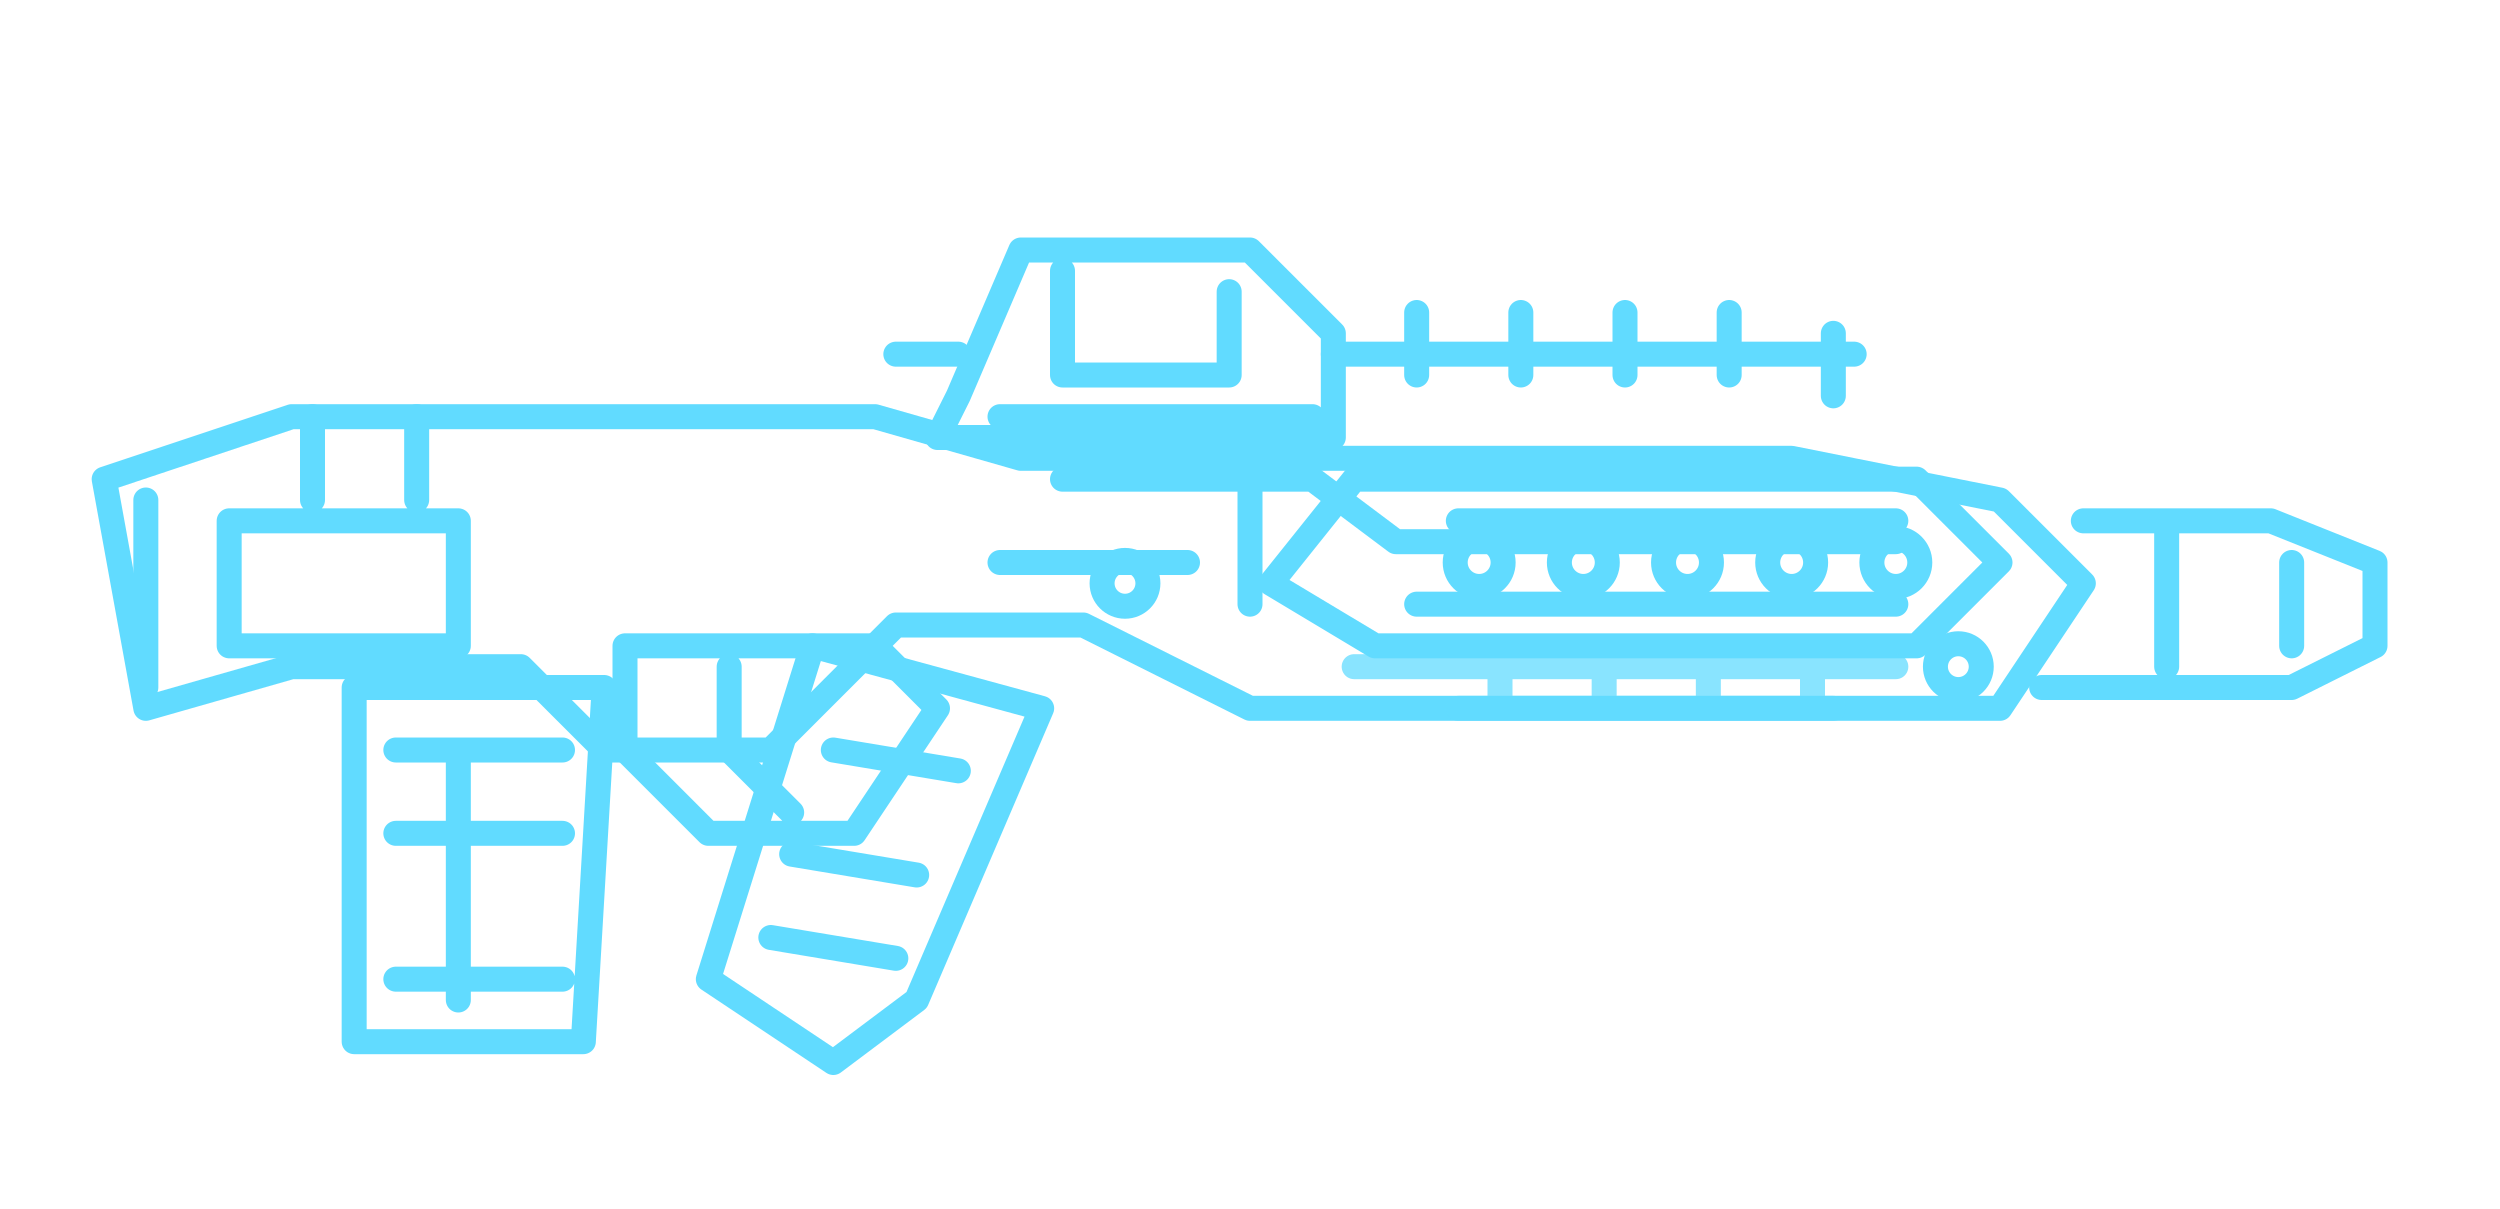
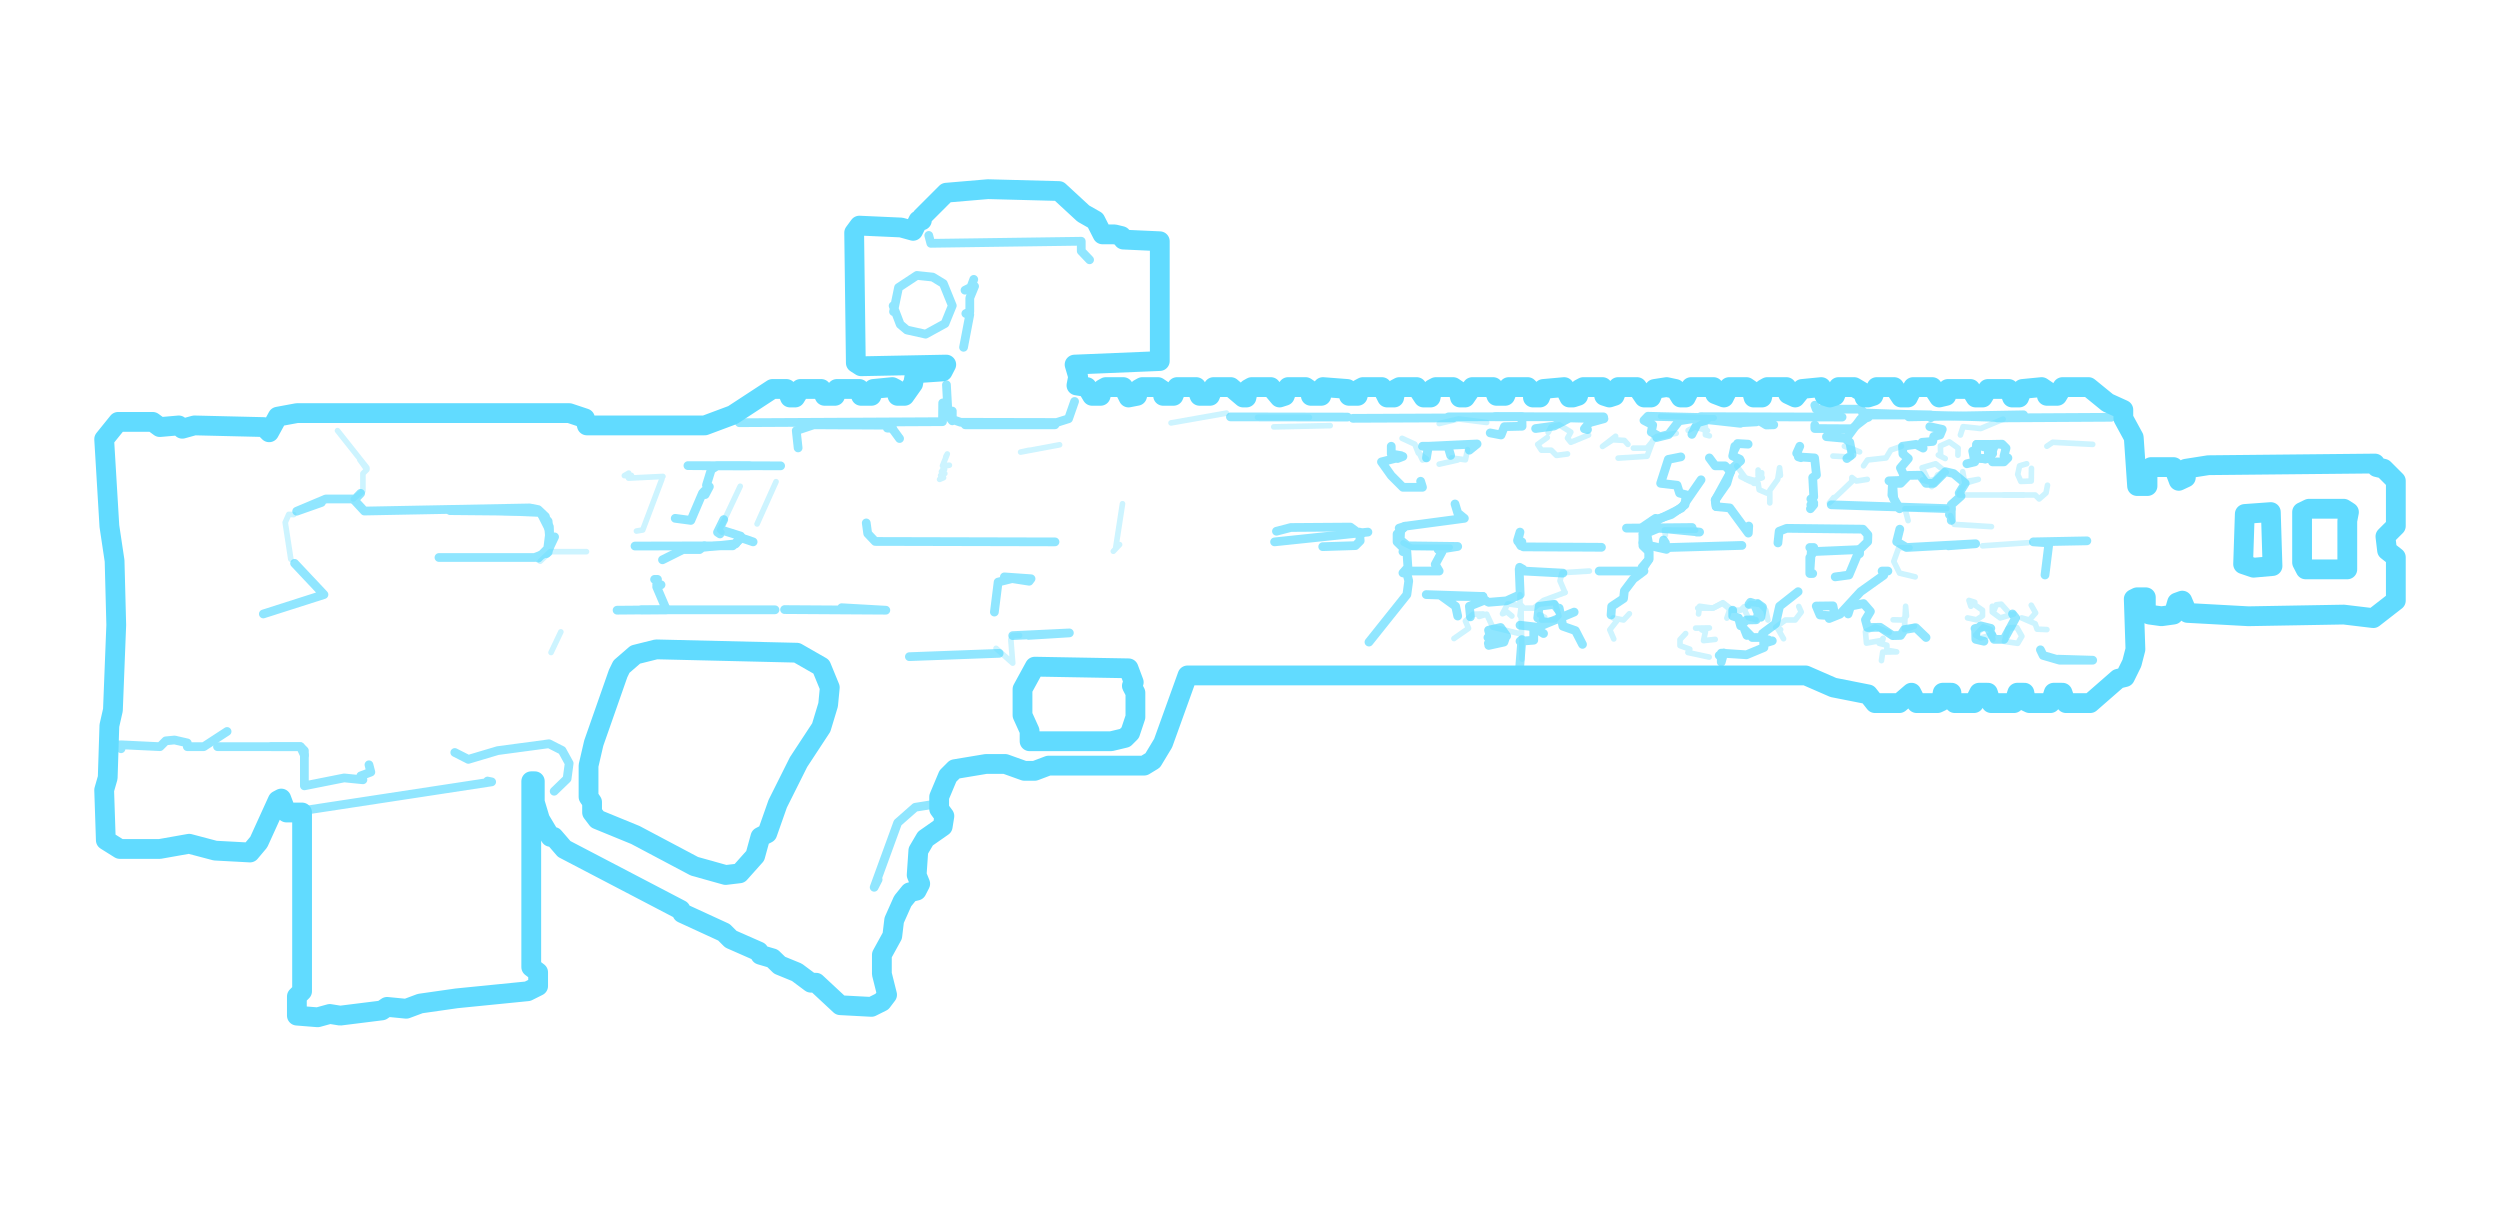
<svg xmlns="http://www.w3.org/2000/svg" width="240" height="116" viewBox="0 0 120 58">
-   <g fill="none" stroke="#61dbff" stroke-width="1.2" stroke-linecap="round" stroke-linejoin="round">
-     <path d="M5 23 L14 20 H42 L49 22 H86 L96 24 L100 28 L96 34 H60 L52 30 H43 L37 36 H29 L25 32 H14 L7 34 Z" />
-     <path d="M7 24 V33 M11 25 H22 V31 H11 Z M15 20 V24 M20 20 V24" />
-     <path d="M17 33 H29 L28 50 H17 Z M19 36 H27 M19 40 H27 M19 47 H27 M22 36 V48" />
-     <path d="M39 31 L50 34 L44 48 L40 51 L34 47 Z M40 36 L46 37 M38 41 L44 42 M37 45 L43 46" />
-     <path d="M30 31 H42 L45 34 L41 40 H34 L30 36 Z M35 32 V36 L38 39" />
-     <path d="M46 19 L49 12 H60 L64 16 V21 H45 Z M51 13 V18 H59 V14 M48 20 H63" />
-     <path d="M43 17 H46 M64 17 H89 M68 15 V18 M73 15 V18 M78 15 V18 M83 15 V18 M88 16 V19" />
-     <path d="M51 23 H63 L67 26 H91 M48 27 H57 M60 22 V29" />
-     <path d="M65 23 H92 L96 27 L92 31 H66 L61 28 Z M70 25 H91 M68 29 H91" />
-     <path d="M100 25 H109 L114 27 V31 L110 33 H98 M104 25 V32 M110 27 V31" />
-     <circle cx="71" cy="27" r="1.15" />
-     <circle cx="76" cy="27" r="1.15" />
-     <circle cx="81" cy="27" r="1.15" />
-     <circle cx="86" cy="27" r="1.15" />
-     <circle cx="91" cy="27" r="1.15" />
-     <path d="M65 32 H91 M70 34 H88 M72 32 V34 M77 32 V34 M82 32 V34 M87 32 V34" opacity=".75" />
-     <circle cx="54" cy="28" r="1.1" />
-     <circle cx="94" cy="32" r="1.1" />
+   <g fill="none" stroke="#61dbff" stroke-linecap="round" stroke-linejoin="round">
+     <g stroke-width="0.27" opacity="0.32">
+       <path d="M97.12 23.76 L94.04 23.76" />
+       <path d="M30.55 25.49 L30.85 25.44 L31.77 23.00" />
+       <path d="M77.67 21.99 L79.06 21.90 L79.38 21.04 L79.98 20.90" />
+       <path d="M72.96 28.55 L72.96 29.01 L73.15 29.19 L73.62 29.19 L74.09 28.82 L75.12 28.44" />
+       <path d="M76.25 20.88 L75.40 21.23 L75.24 21.03 L75.40 20.74 L74.84 20.39 L74.46 20.48 L74.31 20.76" />
+       <path d="M53.88 24.18 L53.55 26.32 L53.74 26.14 L53.44 26.46" />
+       <path d="M84.39 22.56 L84.39 22.83 L84.56 22.69 L84.55 22.87 L84.28 23.08 L83.56 22.88 L84.04 23.12 L84.59 22.93" />
+       <path d="M86.34 29.11 L86.46 29.38 L86.17 29.76 L85.70 29.76 L85.23 30.11 L85.47 30.22 L85.32 30.15 L85.61 30.66" />
+       <path d="M84.86 29.76 L84.76 29.29 L84.39 28.91 L84.48 29.01 L84.02 28.96 L83.73 29.26 L83.91 29.64 L84.29 29.75" />
+       <path d="M89.63 23.01 L89.11 23.09 L88.89 22.92 L88.89 23.11 L87.81 24.14 L88.02 23.88" />
+       <path d="M73.92 28.99 L74.63 28.92 L74.83 29.56 L74.65 29.75 L73.99 29.76 L74.15 29.63 L73.89 29.51" />
+       <path d="M90.87 29.75 L91.32 29.76 L91.51 29.57 L91.47 29.10 L91.41 30.22 L91.89 30.06" />
+       <path d="M45.40 21.92 L45.47 21.79 L45.24 22.36 L45.57 22.33 L45.38 22.36 L45.19 22.64 L45.34 22.53 L45.19 22.64 L45.35 22.73 L45.15 22.82 L45.29 22.93 L45.10 23.01" />
+       <path d="M47.81 31.12 L48.61 31.83 L48.52 30.69 L48.61 30.51 L48.94 30.50" />
+       <path d="M98.25 30.22 L97.78 30.20 L97.69 29.94 L97.04 29.66 L97.41 29.76 L97.71 29.42 L97.50 29.05" />
+       <path d="M93.42 22.67 L92.91 22.26 L92.26 22.45 L92.57 23.08 L92.97 22.98 L93.11 22.74" />
+       <path d="M63.85 20.43 L61.14 20.49" />
+       <path d="M58.87 19.83 L56.21 20.30" />
+       <path d="M93.01 22.79 L92.72 23.36 L93.29 22.76 L92.82 23.20 L92.28 23.04" />
+       <path d="M90.31 31.71 L90.37 31.30 L91.04 31.29 L90.57 31.21 L90.57 30.97 L90.20 30.88 L90.39 30.64 L90.35 30.79" />
+       <path d="M91.68 26.29 L91.14 26.29 L90.90 26.95 L91.18 27.51 L91.93 27.69" />
+       <path d="M91.59 24.99 L91.44 24.42 L93.45 24.41" />
+       <path d="M79.94 25.68 L79.89 25.44 L81.39 25.45 L80.53 25.45" />
+       <path d="M96.38 29.36 L96.06 29.00 L95.82 29.03 L95.73 29.26 L95.63 29.10 L95.63 29.38 L96.01 29.66 L96.66 29.47" />
+       <path d="M98.28 23.29 L98.21 23.66 L97.88 23.95 L97.69 23.76 L96.18 23.76" />
+       <path d="M87.98 21.89 L88.87 21.94 L88.82 21.51 L89.26 21.69 L88.53 21.42" />
+       <path d="M84.95 24.14 L84.95 23.54 L85.33 23.01 L85.42 22.45 L85.46 22.82 L85.42 22.45" />
+       <path d="M84.81 23.67 L84.44 23.51 L84.39 23.20 L84.18 23.20 L84.39 23.20 L83.83 23.01 L83.36 22.36" />
+       <path d="M79.71 19.98 L82.25 20.06" />
+       <path d="M94.69 29.00 L94.79 28.91 L94.51 28.82 L94.60 29.10 L94.70 28.97 L95.16 29.29 L95.16 29.56 L94.87 29.75 L94.44 29.66" />
+       <path d="M82.89 29.67 L83.05 29.20 L82.70 28.93 L82.22 29.19 L81.58 29.10 L81.53 29.47" />
+       <path d="M96.39 30.17 L96.21 30.79 L96.85 30.88 L97.05 30.54 L96.81 30.12 L96.48 30.13" />
+       <path d="M60.36 20.03 L62.85 20.03" />
+       <path d="M35.53 23.34 L34.54 25.44 L34.65 25.55" />
+       <path d="M81.49 29.19 L82.22 29.19 L82.68 28.96 L83.09 29.29 L83.55 29.29 L83.72 29.12" />
+       <path d="M29.97 22.83 L30.18 22.71 L30.11 22.87 L30.31 22.82 L30.17 22.95 L31.82 22.87" />
+       <path d="M13.96 26.84 L13.69 25.08 L13.86 24.69 L14.10 24.70" />
+       <path d="M94.10 20.88 L94.23 20.48 L95.07 20.57 L96.15 20.12" />
+       <path d="M82.04 31.54 L81.02 31.32 L81.11 31.16 L80.64 30.99 L80.64 30.70 L80.91 30.41" />
+       <path d="M90.20 30.76 L89.59 30.87 L89.54 30.32 L90.02 30.09 L90.68 30.37" />
+       <path d="M25.93 26.94 L26.41 26.48 L28.15 26.48" />
+       <path d="M73.06 31.64 L73.01 29.25" />
+       <path d="M94.04 23.67 L94.32 23.20 L94.96 23.01 L94.30 23.12 L94.21 22.64" />
+       <path d="M69.08 22.28 L69.97 22.08 L69.68 21.98 L70.34 22.07 L70.44 21.58" />
+       <path d="M49.41 21.61 L48.99 21.70 L50.86 21.35" />
+       <path d="M72.88 30.40 L71.65 30.10 L71.36 29.48 L71.00 29.59" />
+       <path d="M78.40 21.51 L79.05 21.51 L79.52 20.95 L80.46 20.80" />
+       <path d="M76.29 27.41 L74.98 27.49 L74.88 27.88 L75.12 28.44" />
+       <path d="M71.36 20.28 L70.01 20.11 L69.08 20.33" />
+       <path d="M93.98 21.85 L93.99 21.51 L93.57 21.21 L93.14 21.40 L93.15 21.90 L93.04 21.84 L93.37 22.01" />
+       <path d="M67.35 26.06 L67.77 26.27 L69.61 26.27" />
+       <path d="M95.66 30.69 L95.55 30.22 L95.20 30.09 L94.83 30.49 L95.07 30.62 L95.67 30.46" />
+       <path d="M82.05 20.92 L81.86 20.87 L81.86 20.48 L81.68 20.48 L82.00 20.15 L81.84 20.08 L82.28 20.06 L81.84 20.09" />
+       <path d="M16.96 23.95 L17.42 23.57 L17.42 22.73 L17.61 22.54 L17.28 22.08" />
+       <path d="M75.24 21.79 L74.71 21.86 L74.46 21.61 L73.99 21.61 L73.81 21.33 L74.27 21.00" />
+       <path d="M17.61 22.45 L16.20 20.67" />
+       <path d="M100.45 21.33 L98.53 21.23 L98.25 21.42" />
+       <path d="M97.28 22.26 L96.94 22.36 L96.85 22.77 L97.00 23.11 L97.50 23.09 L97.51 22.48" />
+       <path d="M95.59 25.28 L93.80 25.17 L93.62 24.75" />
+       <path d="M82.33 30.69 L81.77 30.75 L81.86 30.32 L81.68 30.23 L82.05 30.14 L81.39 30.15" />
+       <path d="M37.25 23.12 L36.34 25.15" />
+       <path d="M72.57 29.57 L72.33 29.37 L72.12 29.46 L72.37 28.99 L73.02 29.07 L72.96 29.55" />
+       <path d="M77.46 30.67 L77.27 30.23 L77.64 29.76 L77.43 29.66 L77.93 29.76 L78.21 29.46" />
+       <path d="M77.55 20.94 L76.92 21.43 L77.41 21.11 L77.97 21.14 L78.14 21.33" />
+       <path d="M91.27 21.42 L90.76 21.60 L90.53 21.98 L89.64 22.08 L89.45 22.36" />
+       <path d="M69.79 30.65 L70.49 30.16 L70.34 29.81 L70.71 29.48 L71.19 29.47" />
+       <path d="M81.03 20.66 L81.81 20.24 L81.67 20.48 L81.96 20.67 L81.30 20.48" />
+       <path d="M67.30 21.04 L67.91 21.32 L68.08 21.75 L68.47 22.03 L68.28 22.08 L68.11 21.72" />
+       <path d="M26.92 30.33 L26.45 31.32 L26.92 30.33" />
+       <path d="M97.35 26.05 L95.16 26.20" />
+     </g>
+     <g stroke-width="0.42" opacity="0.7">
+       <path d="M13.39 38.38 L13.49 38.28 L13.76 38.95 L14.03 38.99 L23.60 37.53 L23.40 37.49" />
+       <path d="M69.84 24.19 L69.97 24.62 L70.29 24.88 L67.44 25.26 L67.23 25.47 L67.21 25.92 L67.57 26.20 L69.97 26.23 L69.03 26.38 L69.22 26.48 L68.89 27.09 L69.08 27.41 L67.68 27.41" />
+       <path d="M35.49 20.29 L45.24 20.24 L45.25 19.34" />
+       <path d="M50.64 26.01 L42.01 25.99 L41.65 25.61 L41.58 25.10" />
+       <path d="M16.99 23.99 L17.49 24.53 L25.42 24.38 L25.83 24.46 L26.18 24.79" />
+       <path d="M81.65 23.03 L80.71 24.39 L78.77 25.35 L79.47 24.88 L78.96 25.35 L78.07 25.35 L81.22 25.32" />
+       <path d="M51.58 19.27 L51.29 20.10 L50.72 20.28 L46.11 20.27 L45.65 20.11 L45.71 19.73 L45.71 20.20 L45.51 19.94 L45.43 18.47" />
+       <path d="M42.89 14.96 L43.13 13.80 L44.01 13.22 L44.77 13.30 L45.28 13.61 L45.71 14.67 L45.36 15.53 L44.43 16.04 L43.53 15.84 L43.21 15.57 L42.87 14.68" />
+       <path d="M52.30 12.47 L51.90 12.05 L51.90 11.58 L44.68 11.68 L44.58 11.30" />
+       <path d="M68.46 28.54 L71.18 28.63 L71.09 28.73 L71.46 28.91 L72.31 28.84 L72.97 28.54 L72.92 27.32 L73.10 27.32 L72.94 27.23 L73.14 27.41 L75.02 27.51" />
+       <path d="M34.74 24.94 L34.44 25.55 L34.56 25.63 L34.66 25.45 L35.55 25.73 L35.32 26.10 L32.78 26.38 L31.80 26.87 L32.78 26.38 L33.58 26.38 L33.81 26.20" />
+       <path d="M85.34 26.06 L85.40 25.50 L85.76 25.36 L89.42 25.40 L89.66 25.67 L89.65 26.00 L89.26 26.38 L88.75 27.60 L88.09 27.69" />
+       <path d="M26.60 37.98 L27.22 37.38 L27.32 36.64 L26.98 36.02 L26.35 35.70 L23.89 36.03 L22.48 36.45 L21.83 36.12" />
+       <path d="M92.63 20.48 L93.23 20.61 L93.12 20.88 L92.82 20.95 L92.77 21.19 L92.26 21.23 L92.17 21.42 L92.31 21.51 L91.97 21.33 L91.32 21.42 L91.34 21.79 L91.60 22.01 L91.22 22.46 L91.41 22.86 L91.23 23.06 L90.67 23.08 L90.84 23.11 L90.81 23.76 L91.18 24.42" />
+       <path d="M88.65 22.01 L88.90 21.82 L88.79 21.23 L88.56 21.04 L87.67 20.96 L88.65 21.01 L89.31 20.11 L89.68 20.03 L89.31 19.64 L87.18 19.64 L87.11 19.45" />
+       <path d="M67.16 25.35 L67.44 25.26 L67.06 25.63 L67.06 26.01 L67.44 26.38 L67.34 26.48 L67.53 26.48 L67.58 27.23 L67.34 27.50 L67.53 27.53 L67.62 27.88 L67.53 28.54 L65.71 30.82" />
+       <path d="M13.02 35.84 L14.42 35.84 L14.61 36.03 L14.61 37.72 L16.52 37.34 L17.42 37.43 L17.32 37.24 L17.80 37.06 L17.71 36.71" />
+       <path d="M72.96 30.01 L73.91 30.12 L73.80 30.23 L74.09 30.41 L73.80 30.23 L74.18 29.85 L73.99 29.85 L73.86 29.45 L73.81 29.66 L73.88 29.10 L74.60 29.01 L74.84 29.32 L74.84 29.19 L75.02 30.06 L75.62 30.27 L75.96 30.93" />
+       <path d="M93.66 24.98 L93.66 24.23 L94.13 23.81 L94.04 23.67 L94.33 23.20 L93.77 22.73 L93.38 22.64 L92.82 23.20 L92.45 23.20 L92.16 22.81 L91.60 22.82 L91.23 23.20 L90.85 23.20 L90.90 23.95" />
+       <path d="M43.18 21.05 L42.80 20.53 L42.62 20.55 L42.85 20.56 L42.59 20.55 L42.80 20.53 L42.66 20.41 L39.06 20.39 L38.22 20.67 L38.31 21.50" />
+       <path d="M37.66 29.26 L42.52 29.29 L40.40 29.17" />
+       <path d="M21.60 24.51 L25.88 24.55 L26.31 25.02 L26.37 25.69 L26.29 26.33 L25.84 26.79" />
+       <path d="M89.40 19.82 L96.20 20.05" />
+       <path d="M88.42 20.02 L81.63 20.00" />
+       <path d="M61.27 25.50 L61.96 25.32 L64.82 25.30 L65.32 25.67 L65.25 25.54 L65.29 25.96 L65.06 26.19 L63.49 26.24" />
+       <path d="M81.63 20.04 L80.60 20.20 L80.09 20.86 L79.52 21.00 L79.61 20.93 L79.26 20.74 L79.33 20.40 L78.91 20.18 L79.10 19.98 L81.63 20.04" />
+       <path d="M88.08 29.57 L87.98 29.08 L87.18 29.09 L87.36 29.52 L87.95 29.56 L87.80 29.69 L88.32 29.48 L89.31 28.40 L90.42 27.61 L90.34 27.41 L90.62 27.41" />
+       <path d="M30.78 29.27 L37.20 29.27" />
+       <path d="M78.87 25.63 L79.33 24.99 L80.22 24.70 L80.88 24.23 L80.93 23.75 L80.62 23.67 L80.50 23.29 L79.71 23.20 L80.08 22.05 L80.68 21.93" />
+       <path d="M83.94 25.25 L83.92 25.59 L83.03 24.38 L82.38 24.32 L82.33 24.01 L83.08 22.64 L82.80 22.36 L82.33 22.36 L82.05 21.98 L82.33 22.36" />
+       <path d="M92.68 20.05 L92.68 19.92 L89.75 19.92 L88.89 20.58 L87.11 20.57 L87.11 20.40" />
+       <path d="M88.71 29.47 L88.89 28.91 L88.81 29.10 L89.45 28.97 L89.78 29.35 L89.54 29.75 L89.64 30.12 L90.25 30.11 L90.85 30.51 L91.23 30.50 L91.41 30.22 L91.96 30.13 L92.45 30.60" />
+       <path d="M93.57 24.70 L93.66 24.42 L87.90 24.23" />
+       <path d="M10.90 35.11 L9.78 35.84 L8.99 35.84 L8.99 35.66 L8.38 35.52 L7.96 35.56 L7.68 35.84 L5.80 35.75 L5.81 35.94 L5.69 35.75" />
+       <path d="M70.53 21.61 L70.90 21.31 L68.56 21.42 L68.47 21.98 L68.56 21.43 L68.28 21.42 L69.50 21.42 L69.63 21.86" />
+       <path d="M30.48 26.21 L35.17 26.20 L35.59 25.82 L36.15 26.01" />
+       <path d="M37.47 22.36 L33.02 22.35 L34.42 22.36" />
+       <path d="M91.19 25.40 L91.04 26.00 L91.51 26.28 L94.83 26.10 L93.52 26.20" />
+       <path d="M71.53 20.78 L72.05 20.88 L72.21 20.48 L73.06 20.46 L73.05 20.00 L69.53 20.01" />
+       <path d="M32.41 24.88 L33.16 24.98 L33.72 23.67 L33.81 23.57 L33.85 23.74 L34.05 23.36 L33.91 23.29 L34.14 22.54 L34.42 22.36 L35.96 22.36" />
+       <path d="M42.15 42.22 L41.96 42.59 L43.09 39.49 L43.93 38.75 L44.80 38.61" />
+       <path d="M59.06 20.01 L64.68 20.02" />
+       <path d="M86.87 26.28 L87.06 26.28 L86.87 26.28 L87.04 26.51 L86.87 26.76 L86.87 27.53 L87.01 27.53 L86.87 27.51 L86.94 26.48 L89.26 26.38 L89.26 26.58" />
+       <path d="M97.13 19.91 L91.62 20.01" />
+       <path d="M73.05 26.01 L73.00 26.20 L72.84 25.94 L72.96 25.54 L72.85 25.98 L73.12 26.25 L76.87 26.27" />
+       <path d="M101.34 20.03 L95.87 20.06" />
+       <path d="M26.62 25.77 L26.24 26.57 L26.39 26.27 L26.37 25.28 L26.37 25.43 L25.95 24.60 L23.90 24.51" />
+       <path d="M21.07 26.76 L25.66 26.76 L26.31 26.51" />
+       <path d="M95.30 22.03 L94.88 21.98 L94.88 21.33 L95.22 21.45 L95.54 21.33 L95.64 21.58 L95.72 21.42 L95.53 21.95 L95.64 22.17 L96.19 22.17 L96.38 21.98 L96.19 21.89 L96.29 21.51 L96.10 21.32 L95.54 21.33" />
+       <path d="M68.19 23.10 L68.28 23.39 L67.34 23.39 L66.78 22.83 L66.31 22.17 L67.34 21.91 L67.08 22.01 L67.25 21.87 L66.78 21.79 L66.78 21.42" />
+       <path d="M76.97 20.01 L71.77 20.00" />
+       <path d="M82.52 31.46 L82.74 31.34 L82.62 31.78 L82.62 31.35 L83.83 31.43 L84.67 31.08 L84.66 30.60 L84.11 30.60 L83.74 30.22 L83.85 30.50" />
+       <path d="M12.64 29.47 L15.55 28.54 L14.14 27.04" />
+       <path d="M96.60 29.47 L96.75 29.66 L96.19 30.69 L95.72 30.69 L95.44 30.15 L95.56 30.16 L95.07 30.04 L95.20 30.09 L94.80 30.17 L95.01 30.12 L94.83 30.29 L94.84 30.69 L95.23 30.78" />
+       <path d="M17.31 23.68 L17.05 23.95 L15.64 23.95 L14.24 24.54 L15.43 24.12 L15.08 24.24" />
+       <path d="M70.58 29.61 L70.53 29.10 L71.28 28.80 L71.09 28.73 L71.18 28.63 L69.22 28.63 L69.87 29.10 L69.97 29.57" />
+       <path d="M100.17 25.96 L97.60 26.01 L98.35 26.06 L98.16 27.60" />
+       <path d="M72.94 32.09 L73.05 30.70 L72.96 30.78 L73.62 30.73 L73.62 30.18 L75.56 29.38" />
+       <path d="M64.94 20.08 L69.76 20.06" />
+       <path d="M83.91 21.32 L83.40 21.29 L83.26 21.58 L83.27 21.42 L83.17 21.89 L83.51 22.04 L83.41 22.22 L83.55 22.12 L83.08 22.54 L82.89 23.20 L82.33 24.00 L82.37 24.31" />
+       <path d="M85.14 20.39 L84.78 20.40 L84.30 20.11 L84.31 20.25 L83.41 20.30 L83.54 20.32 L82.00 20.15 L81.49 20.29 L81.21 20.85" />
+       <path d="M48.21 27.69 L49.49 27.78 L49.40 27.90 L48.37 27.74 L48.55 27.78 L47.91 27.94 L47.73 29.38" />
+       <path d="M48.61 30.51 L51.33 30.38 L49.37 30.50" />
+       <path d="M76.20 20.62 L76.05 20.58 L76.29 20.29 L76.99 20.10 L75.34 20.06 L74.60 20.45 L73.71 20.57" />
+       <path d="M86.39 21.42 L86.24 21.76 L86.45 21.97 L86.32 21.93 L87.10 21.98 L87.19 22.80 L87.01 22.92 L87.06 23.85 L86.92 23.95 L87.06 24.14 L86.92 24.23 L87.06 24.23 L86.90 24.42" />
+       <path d="M65.66 25.54 L61.18 26.01" />
+       <path d="M79.24 25.35 L78.86 25.63 L78.86 26.20 L79.15 26.48 L79.15 26.84 L78.78 27.41 L76.76 27.41" />
+       <path d="M46.74 13.41 L46.60 13.79 L46.32 13.93 L46.78 13.74 L46.55 14.30 L46.55 14.96 L46.36 15.05 L46.55 15.10 L46.25 16.67" />
+       <path d="M14.61 36.25 L14.42 35.84 L10.44 35.84" />
+       <path d="M72.19 30.82 L72.25 30.64 L72.19 30.82 L71.46 30.98 L71.73 30.87 L71.44 30.88 L71.59 30.78 L71.45 30.25 L72.03 30.12 L72.32 30.53 L71.42 30.60" />
+       <path d="M29.62 29.29 L31.99 29.27 L31.52 28.17 L31.73 28.07 L31.52 28.07 L31.56 27.81 L31.42 27.81" />
+       <path d="M78.86 26.05 L79.15 26.47 L79.15 26.85 L78.82 27.23 L78.91 27.41 L78.40 27.79 L77.97 28.36 L77.93 28.73 L77.36 29.11 L77.33 29.52" />
+       <path d="M97.94 31.19 L98.07 31.46 L98.86 31.69 L100.45 31.69 L98.79 31.64" />
+       <path d="M83.61 26.18 L79.80 26.29 L79.85 25.92 L79.94 26.06" />
+       <path d="M95.49 21.87 L95.30 22.03 L94.88 21.98 L95.37 22.02 L95.65 21.77 L95.44 21.75 L95.44 21.33 L94.88 21.33 L94.81 21.81 L94.69 21.65 L94.79 22.17 L94.41 22.26" />
+       <path d="M46.33 20.39 L50.64 20.39" />
+       <path d="M43.65 31.52 L47.96 31.36" />
+       <path d="M81.44 25.54 L81.58 25.54 L79.61 25.35 L79.04 25.59 L79.15 26.18 L79.99 26.37" />
+       <path d="M84.52 29.63 L84.60 29.14 L84.36 28.97 L83.95 29.01 L84.02 28.91 L84.20 28.97 L84.40 29.47 L84.30 29.75 L83.83 29.76 L83.55 30.04 L83.45 29.66 L83.17 29.57 L83.17 29.29" />
+       <path d="M86.31 28.40 L85.42 29.10 L85.23 29.94 L84.60 30.41 L84.67 30.72 L84.88 30.71 L84.76 30.79 L85.07 30.76 L84.67 30.88" />
+     </g>
+     <g stroke-width="0.95" opacity="1.0">
+       <path d="M47.42 9.08 L50.83 9.17 L52.00 10.25 L52.58 10.58 L52.92 11.25 L53.50 11.25 L53.83 11.33 L53.92 11.50 L55.67 11.58 L55.67 17.33 L51.58 17.50 L51.75 18.08 L51.67 18.50 L52.17 18.58 L52.42 19.00 L52.83 19.00 L52.92 18.67 L53.08 18.58 L53.92 18.58 L54.17 19.08 L54.58 19.00 L54.67 18.67 L54.83 18.58 L55.58 18.58 L55.83 18.75 L55.83 19.00 L56.33 19.00 L56.50 18.58 L57.42 18.58 L57.58 19.00 L58.08 19.00 L58.25 18.58 L59.08 18.58 L59.67 19.08 L59.83 19.08 L59.92 18.67 L60.08 18.58 L61.00 18.58 L61.42 19.08 L61.67 19.00 L61.83 18.58 L62.67 18.58 L62.92 18.75 L62.92 19.00 L63.42 19.00 L63.50 18.58 L64.67 18.67 L64.75 19.00 L65.17 19.00 L65.25 18.67 L65.42 18.58 L66.33 18.58 L66.58 19.08 L66.92 19.08 L67.00 18.67 L67.17 18.58 L68.00 18.58 L68.33 19.08 L68.67 19.08 L68.75 18.67 L68.92 18.58 L69.75 18.58 L70.00 18.75 L70.08 19.08 L70.33 19.08 L70.67 18.58 L71.67 18.58 L71.83 19.00 L72.25 19.00 L72.42 18.58 L73.33 18.58 L73.58 18.83 L73.58 19.08 L73.92 19.08 L74.08 18.67 L75.08 18.58 L75.33 19.08 L75.50 19.08 L75.75 19.00 L75.83 18.67 L76.00 18.58 L76.92 18.58 L77.00 19.00 L77.25 19.08 L77.50 19.00 L77.67 18.58 L78.58 18.58 L78.92 19.08 L79.25 19.08 L79.42 18.67 L80.00 18.58 L80.42 18.67 L80.67 19.08 L80.92 19.08 L81.17 18.58 L82.25 18.58 L82.33 18.92 L82.75 19.08 L83.00 18.58 L83.83 18.58 L84.08 18.75 L84.17 19.08 L84.58 19.08 L84.67 18.67 L84.83 18.58 L85.75 18.58 L85.83 18.92 L86.17 19.08 L86.50 18.67 L87.42 18.58 L87.58 19.00 L87.83 19.08 L88.08 19.00 L88.25 18.58 L89.00 18.58 L89.42 18.83 L89.50 19.08 L89.67 19.08 L89.92 19.00 L90.08 18.58 L90.92 18.58 L91.25 19.08 L91.58 19.08 L91.83 18.58 L92.75 18.58 L93.08 19.08 L93.42 19.00 L93.50 18.67 L94.58 18.67 L94.83 19.08 L95.17 19.08 L95.42 18.67 L96.42 18.67 L96.58 19.08 L96.92 19.08 L97.08 18.67 L98.00 18.58 L98.25 18.75 L98.25 19.00 L98.75 19.00 L99.00 18.58 L100.25 18.58 L101.17 19.33 L101.92 19.67 L101.92 20.08 L102.42 21.00 L102.58 23.33 L103.08 23.33 L103.08 22.58 L103.25 22.42 L104.33 22.42 L104.58 23.08 L104.92 22.92 L104.92 22.50 L106.00 22.33 L114.00 22.25 L114.08 22.42 L114.42 22.50 L115.00 23.08 L115.00 25.25 L114.50 25.75 L114.58 26.42 L115.00 26.75 L115.00 28.83 L113.92 29.67 L112.50 29.50 L107.92 29.58 L105.00 29.42 L104.75 28.83 L104.50 28.92 L104.33 29.50 L103.75 29.58 L103.17 29.50 L103.00 29.25 L103.00 28.67 L102.58 28.67 L102.42 28.75 L102.50 31.17 L102.33 31.83 L102.00 32.50 L101.67 32.58 L100.33 33.75 L99.17 33.75 L99.00 33.25 L98.58 33.25 L98.42 33.75 L97.42 33.75 L97.25 33.67 L97.17 33.25 L96.83 33.25 L96.67 33.75 L95.58 33.75 L95.42 33.25 L95.00 33.25 L94.75 33.75 L93.83 33.75 L93.67 33.58 L93.67 33.25 L93.25 33.25 L93.17 33.67 L93.00 33.75 L92.00 33.75 L91.75 33.25 L91.17 33.75 L90.00 33.75 L89.67 33.33 L88.00 33.00 L86.67 32.42 L57.00 32.42 L55.83 35.67 L55.33 36.50 L54.92 36.75 L50.33 36.75 L49.67 37.00 L49.17 37.00 L48.25 36.67 L47.33 36.67 L45.83 36.92 L45.50 37.25 L45.08 38.25 L45.08 38.83 L45.33 39.17 L45.25 39.67 L44.42 40.25 L44.08 40.83 L44.00 42.00 L44.17 42.42 L44.00 42.75 L43.67 42.83 L43.33 43.25 L42.92 44.17 L42.83 44.92 L42.33 45.83 L42.33 46.75 L42.58 47.75 L42.33 48.08 L41.83 48.33 L40.33 48.25 L39.17 47.17 L38.92 47.17 L38.25 46.67 L37.42 46.33 L37.08 46.00 L36.50 45.83 L36.42 45.67 L35.08 45.08 L34.75 44.75 L32.75 43.83 L32.67 43.67 L27.08 40.75 L26.58 40.17 L26.42 40.17 L25.92 39.33 L25.67 38.50 L25.67 37.50 L25.50 37.50 L25.50 46.42 L25.83 46.67 L25.83 47.33 L25.33 47.58 L21.92 47.92 L20.17 48.17 L19.50 48.42 L18.58 48.33 L18.33 48.50 L16.33 48.75 L15.83 48.67 L15.25 48.83 L14.25 48.75 L14.25 47.83 L14.50 47.58 L14.50 39.00 L13.75 39.00 L13.50 38.33 L13.33 38.42 L12.42 40.42 L12.00 40.92 L10.33 40.83 L9.08 40.50 L7.67 40.75 L5.75 40.75 L5.08 40.33 L5.00 37.92 L5.17 37.33 L5.25 34.83 L5.42 34.08 L5.58 30.00 L5.50 26.92 L5.25 25.25 L5.00 21.08 L5.67 20.25 L7.33 20.25 L7.67 20.50 L8.58 20.42 L8.75 20.58 L9.33 20.42 L12.67 20.50 L12.92 20.75 L13.33 20.00 L14.25 19.83 L27.33 19.83 L28.08 20.08 L28.17 20.42 L33.83 20.42 L35.17 19.92 L37.08 18.67 L37.75 18.67 L37.92 19.08 L38.17 19.08 L38.42 18.67 L39.42 18.67 L39.58 19.00 L40.08 19.00 L40.17 18.67 L41.25 18.67 L41.33 19.00 L41.83 19.00 L41.92 18.67 L42.83 18.58 L43.00 18.67 L43.08 19.00 L43.42 19.00 L43.83 18.42 L43.92 17.92 L45.25 17.83 L45.42 17.50 L41.33 17.58 L41.08 17.42 L41.00 11.17 L41.25 10.83 L43.25 10.92 L43.83 11.08 L44.08 10.58 L44.25 10.58 L44.25 10.42 L45.42 9.25 Z" />
+       <path d="M112.67 25.00 L112.75 24.58 L112.50 24.42 L110.83 24.42 L110.50 24.58 L110.50 27.00 L110.67 27.33 L112.67 27.33 Z" />
+       <path d="M107.67 27.08 L108.17 27.25 L109.08 27.17 L109.00 24.58 L107.75 24.67 Z" />
+       <path d="M54.33 32.92 L54.42 32.75 L54.17 32.08 L49.67 32.00 L49.08 33.08 L49.08 34.33 L49.42 35.08 L49.42 35.58 L53.33 35.58 L54.00 35.42 L54.25 35.17 L54.50 34.42 L54.50 33.25 Z" />
+       <path d="M39.75 33.83 L39.83 33.00 L39.42 32.00 L38.25 31.33 L31.50 31.17 L30.50 31.42 L29.83 32.00 L29.67 32.33 L28.50 35.67 L28.25 36.75 L28.25 38.25 L28.42 38.50 L28.42 39.00 L28.67 39.33 L30.50 40.08 L33.33 41.58 L34.83 42.00 L35.50 41.92 L36.25 41.08 L36.50 40.17 L36.83 40.00 L37.33 38.58 L38.33 36.58 L39.42 34.92 Z" />
+     </g>
  </g>
</svg>
